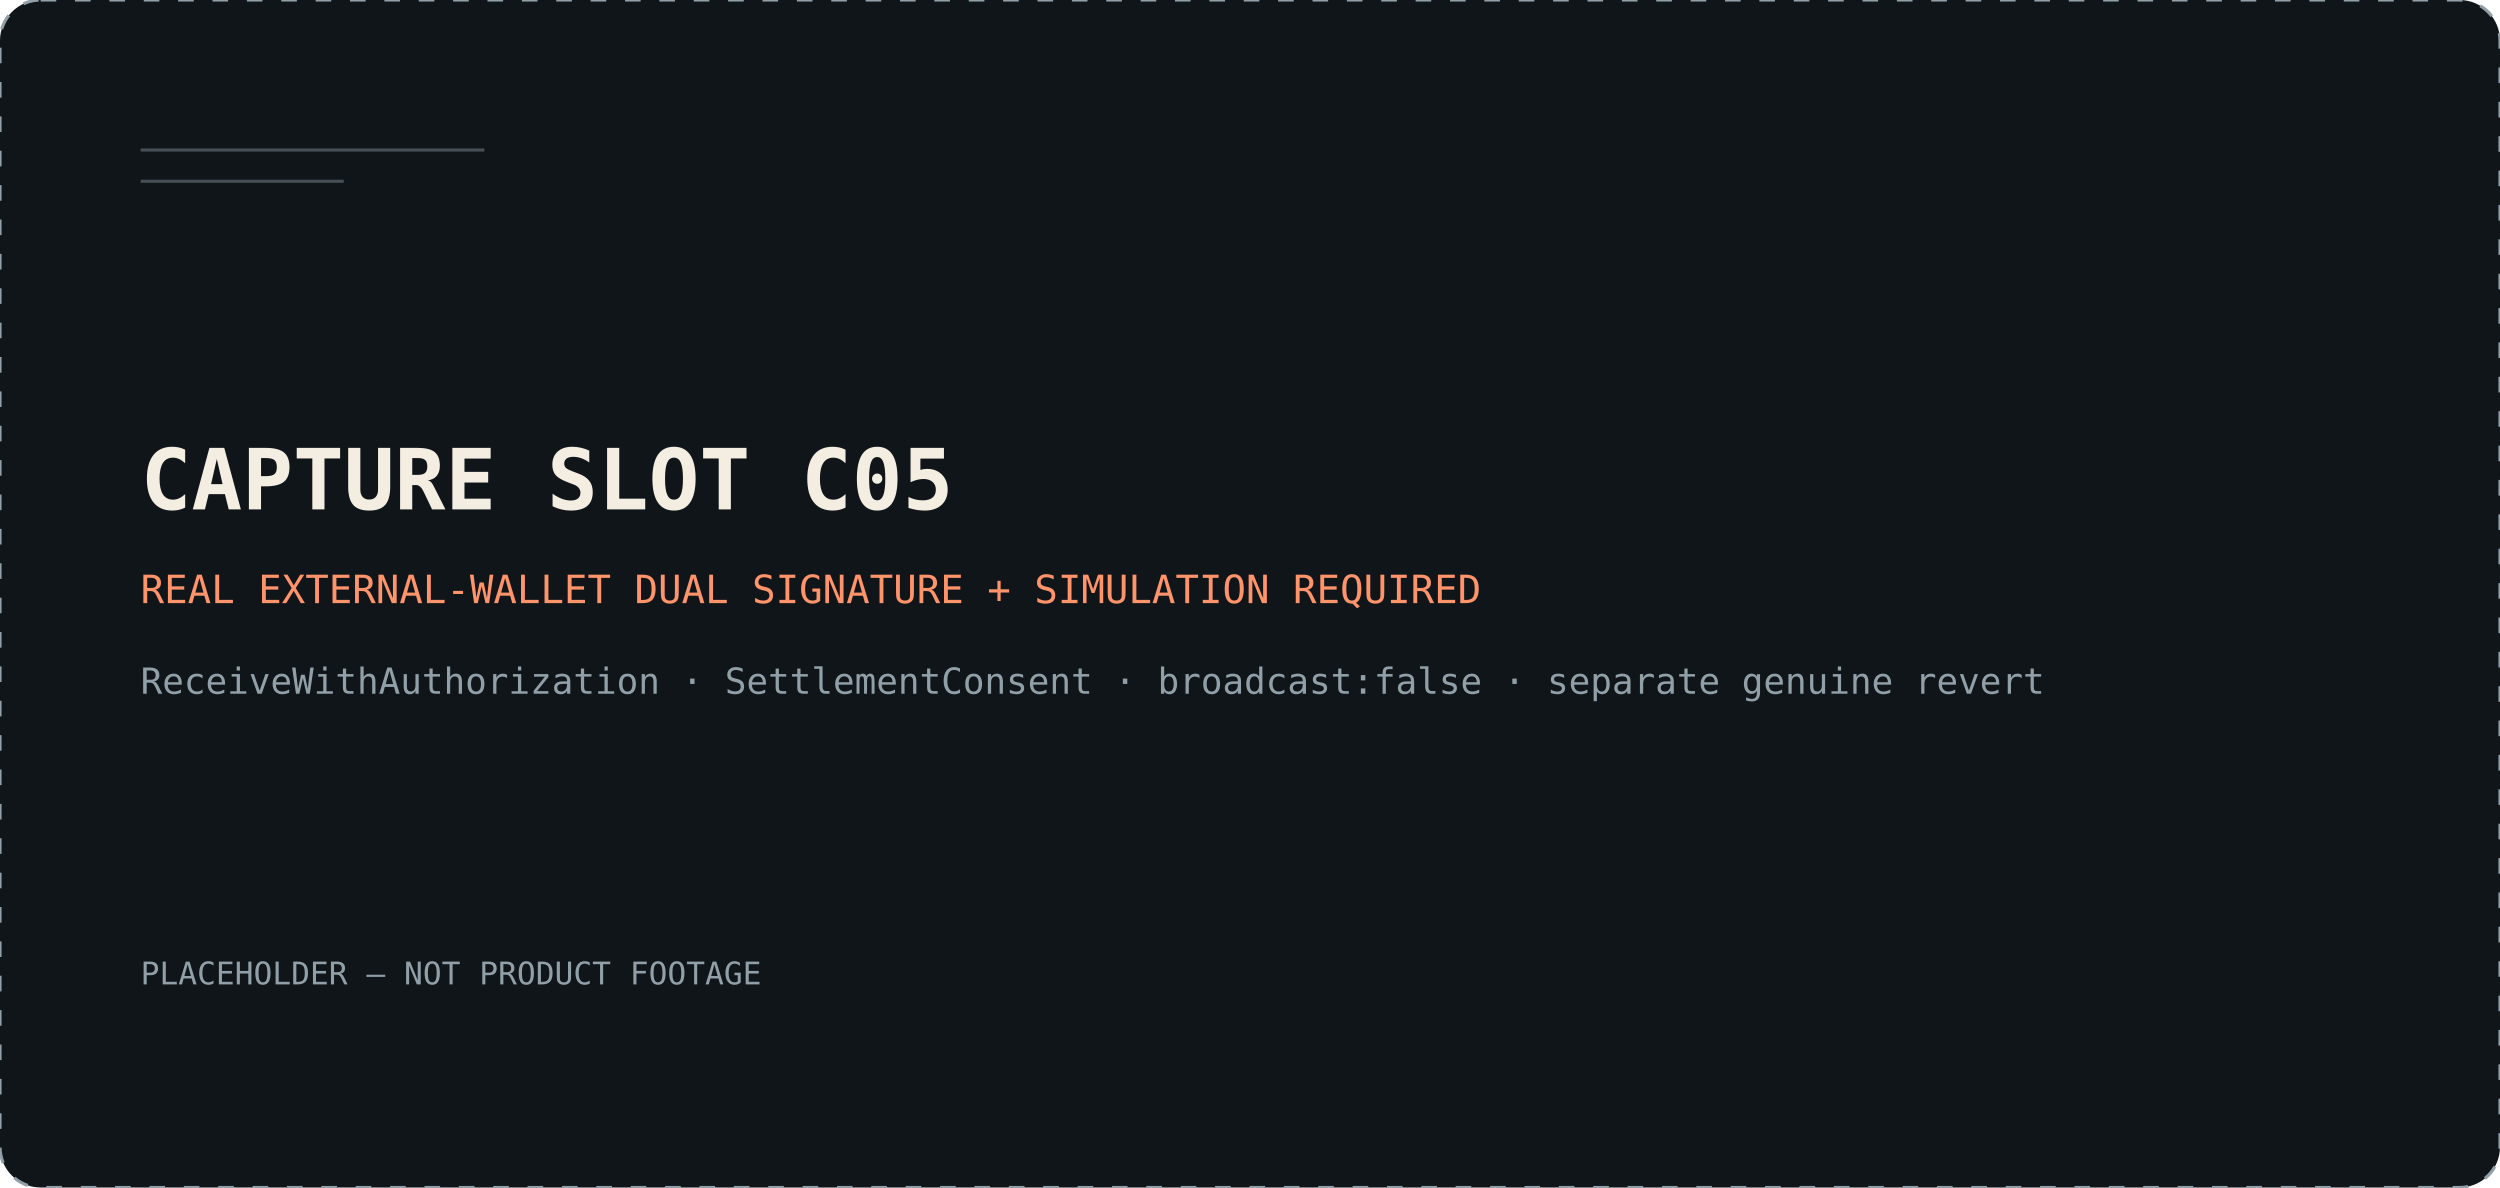
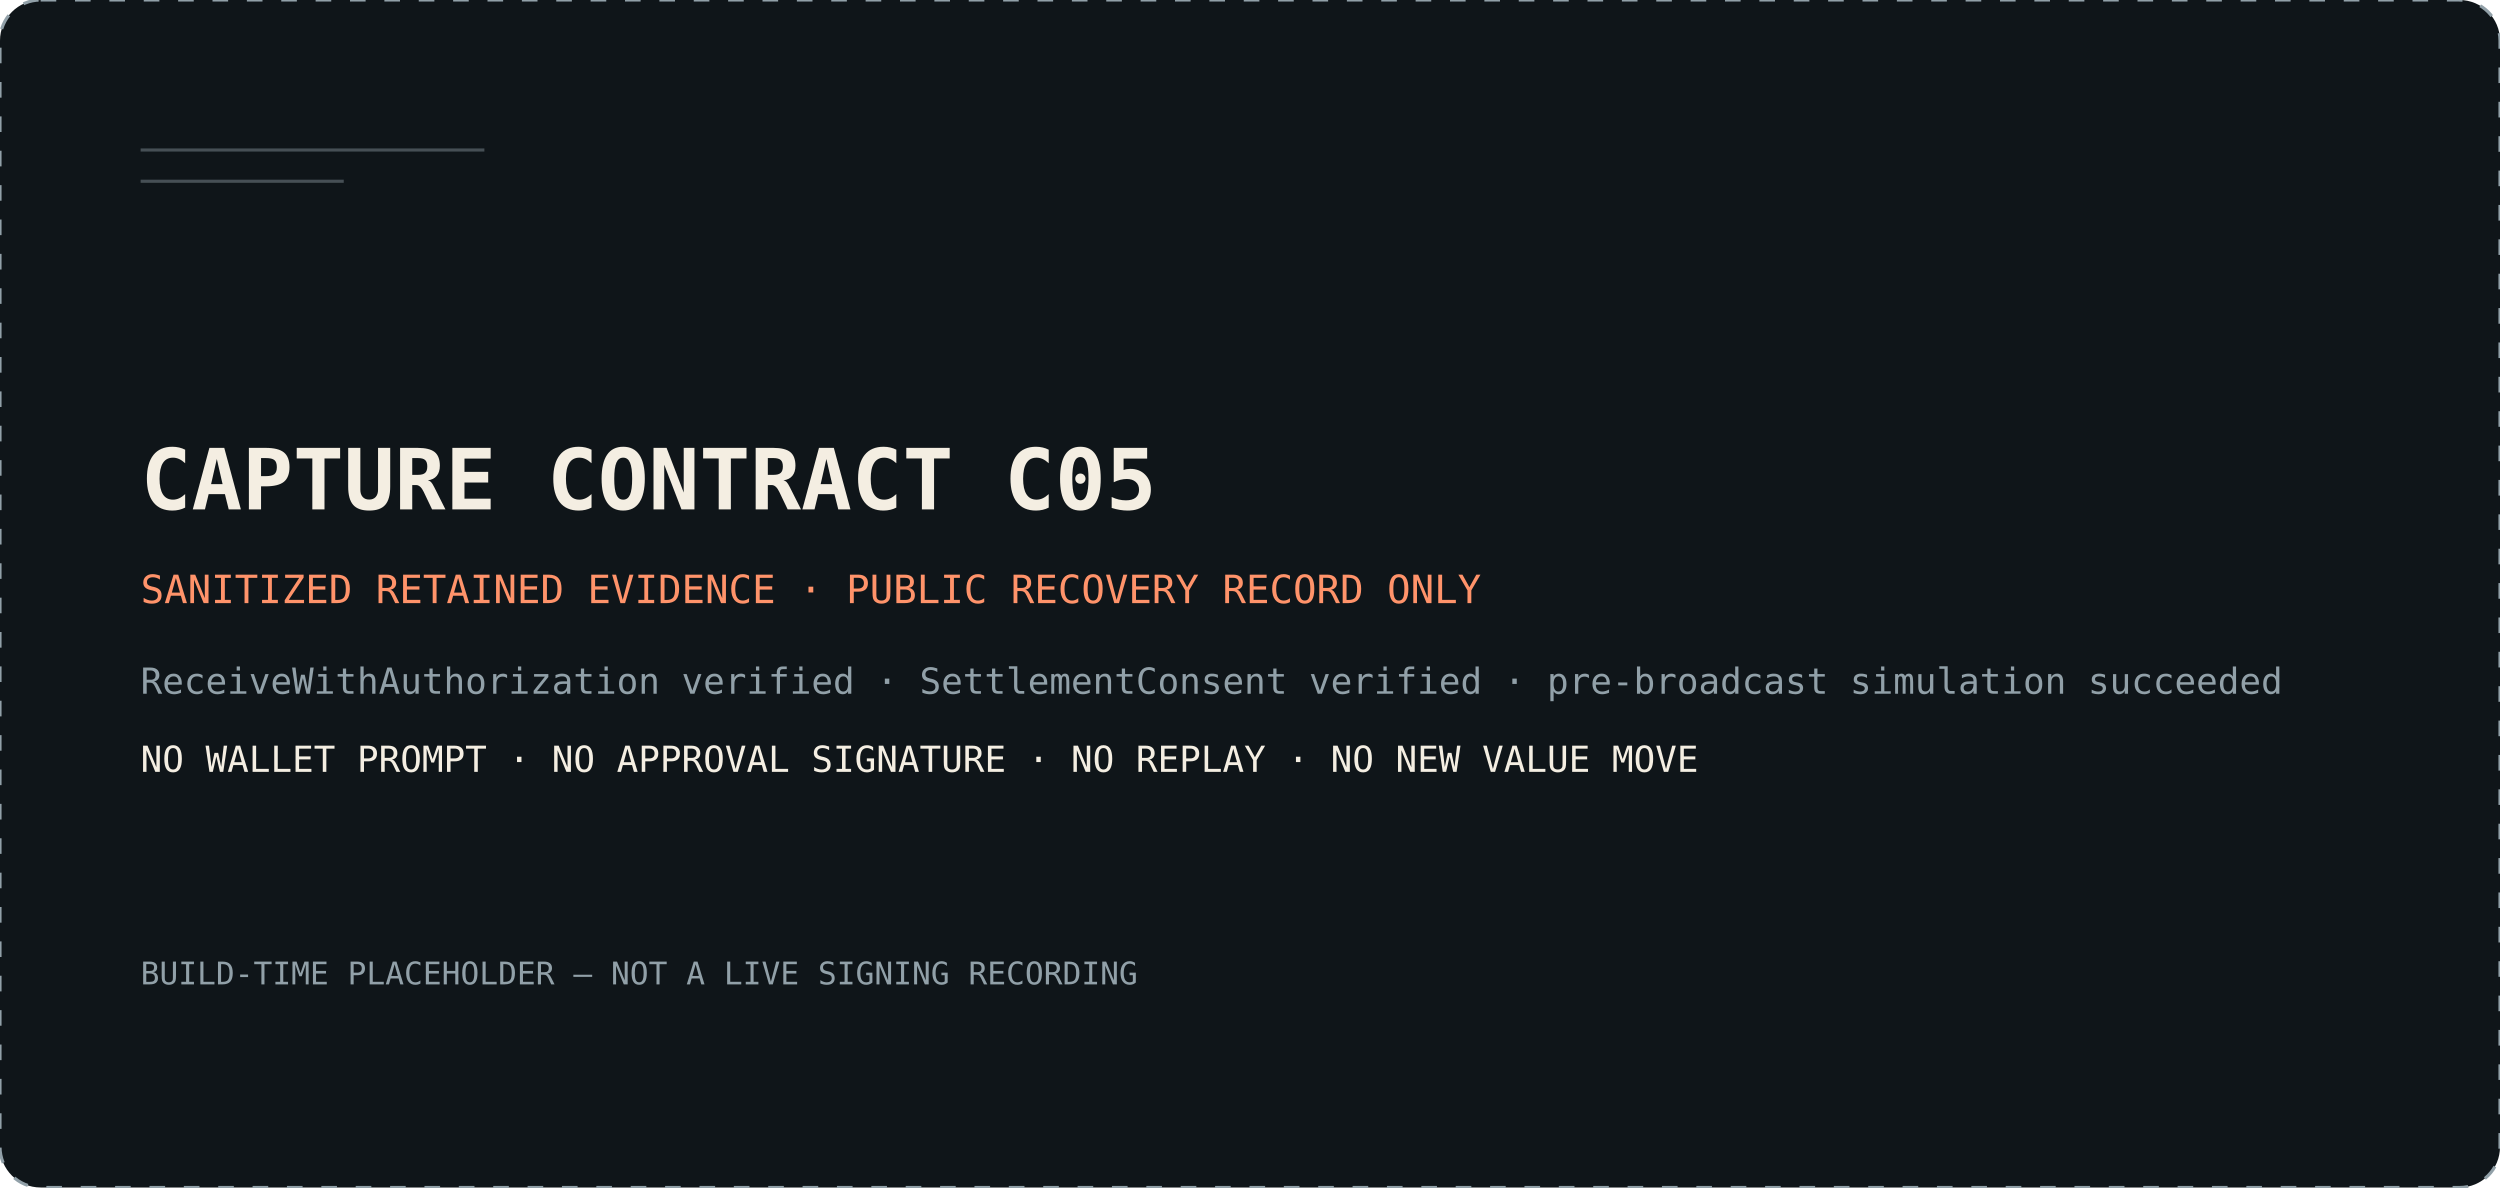
<svg xmlns="http://www.w3.org/2000/svg" width="3200" height="1520" viewBox="0 0 1600 760">
  <rect width="1600" height="760" rx="26" fill="#0F1519" stroke="#91A0A8" stroke-width="2" stroke-dasharray="10 12" />
  <path d="M90 96h220M90 116h130" stroke="#91A0A8" stroke-width="2" opacity=".42" />
-   <text x="90" y="326" fill="#F4EEE2" font-family="monospace" font-size="54" font-weight="700">CAPTURE SLOT C05</text>
-   <text x="90" y="386" fill="#FF936A" font-family="monospace" font-size="25">REAL EXTERNAL-WALLET DUAL SIGNATURE + SIMULATION REQUIRED</text>
-   <text x="90" y="444" fill="#91A0A8" font-family="monospace" font-size="23">ReceiveWithAuthorization · SettlementConsent · broadcast:false · separate genuine revert</text>
-   <text x="90" y="630" fill="#91A0A8" font-family="monospace" font-size="20">PLACEHOLDER — NOT PRODUCT FOOTAGE</text>
+   <text x="90" y="326" fill="#F4EEE2" font-family="monospace" font-size="54" font-weight="700">CAPTURE CONTRACT C05</text>
+   <text x="90" y="386" fill="#FF936A" font-family="monospace" font-size="25">SANITIZED RETAINED EVIDENCE · PUBLIC RECOVERY RECORD ONLY</text>
+   <text x="90" y="444" fill="#91A0A8" font-family="monospace" font-size="23">ReceiveWithAuthorization verified · SettlementConsent verified · pre-broadcast simulation succeeded</text>
+   <text x="90" y="494" fill="#F4EEE2" font-family="monospace" font-size="23">NO WALLET PROMPT · NO APPROVAL SIGNATURE · NO REPLAY · NO NEW VALUE MOVE</text>
+   <text x="90" y="630" fill="#91A0A8" font-family="monospace" font-size="20">BUILD-TIME PLACEHOLDER — NOT A LIVE SIGNING RECORDING</text>
</svg>
